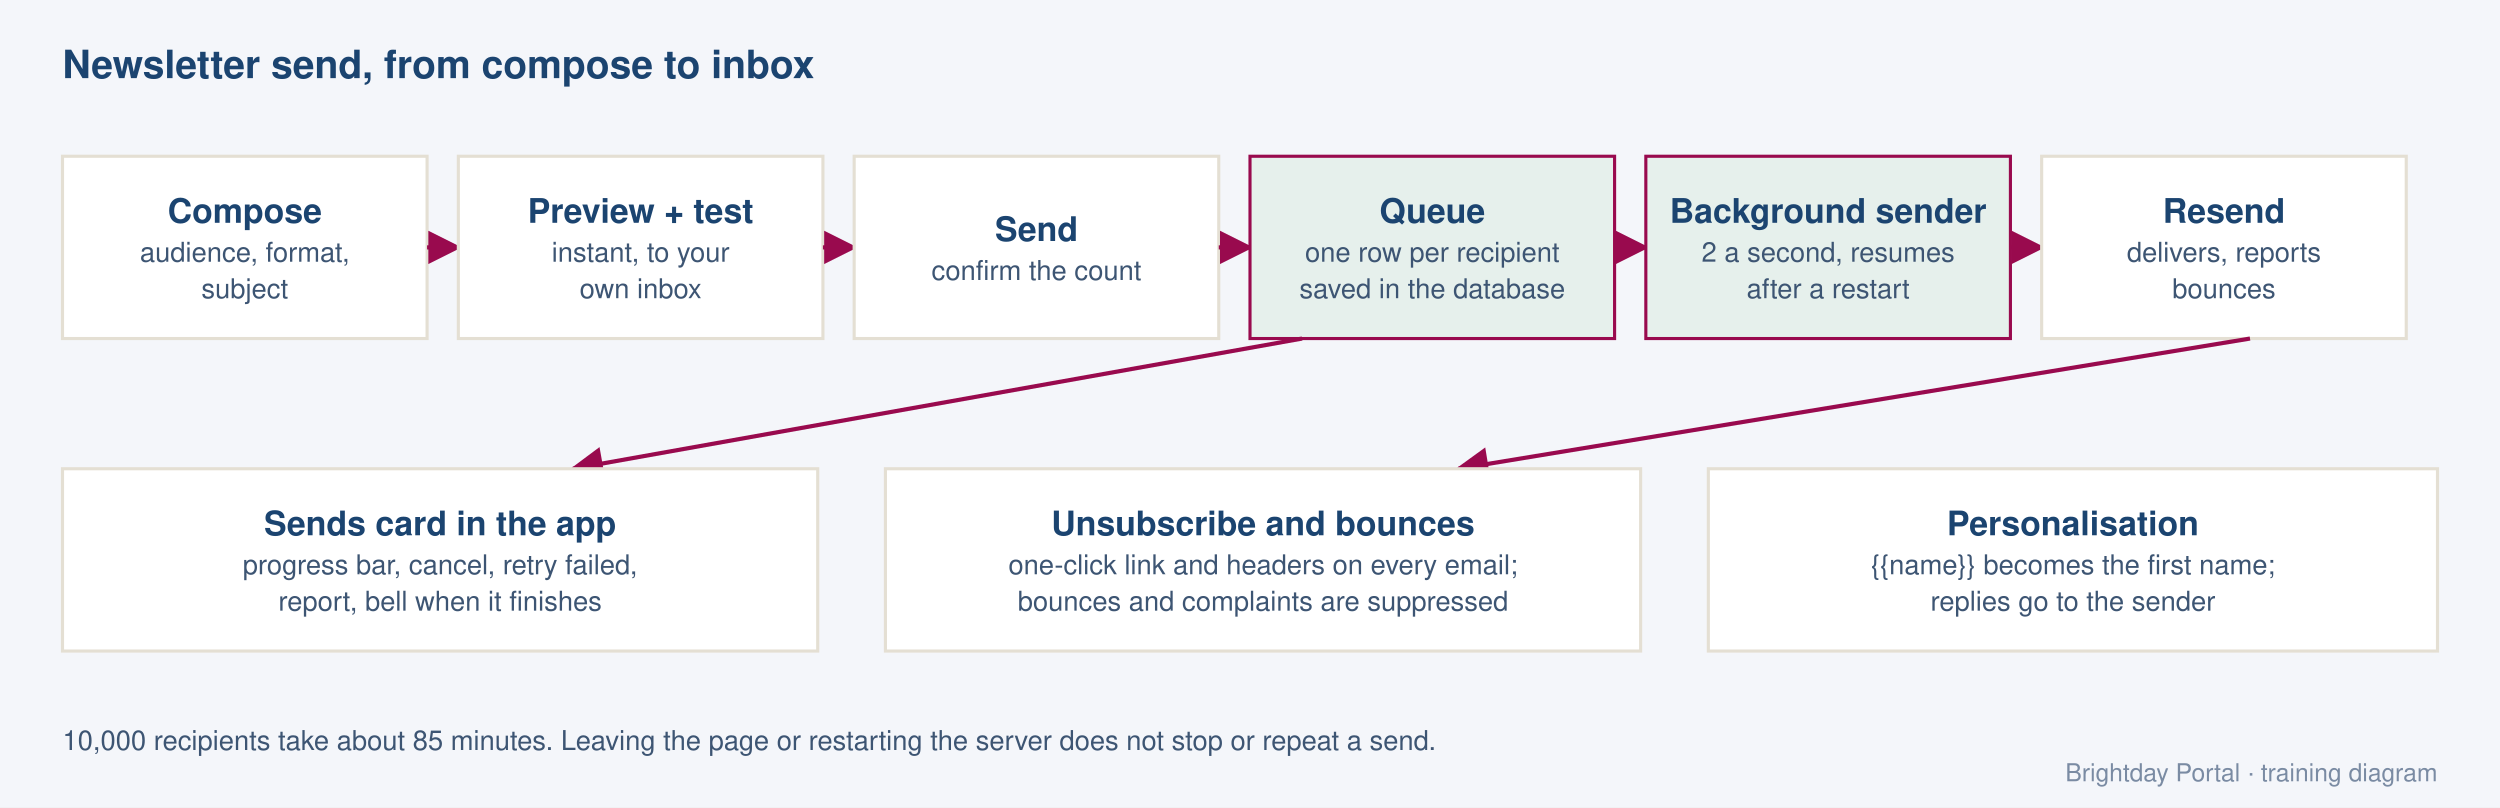
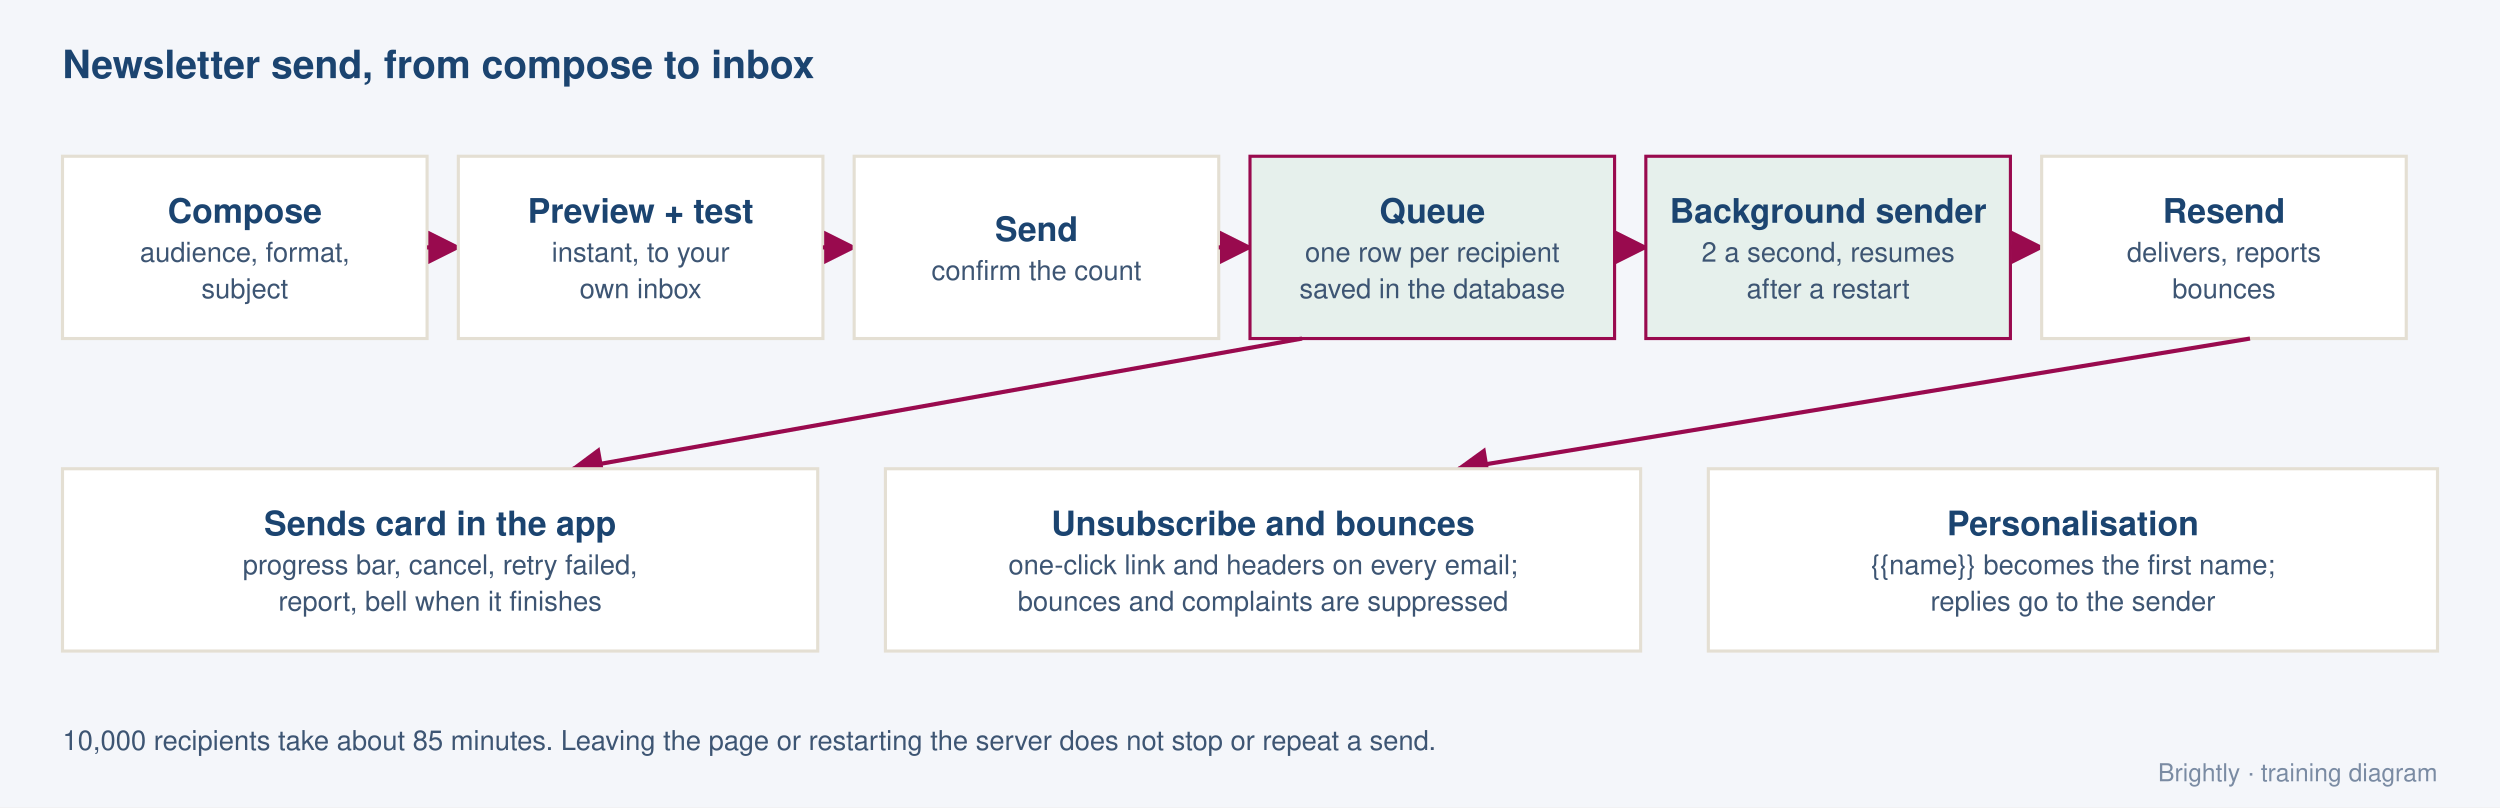
<svg xmlns="http://www.w3.org/2000/svg" viewBox="0 0 960 310" width="960" height="310" role="img" aria-label="Newsletter send, from compose to inbox">
  <defs>
    <marker id="a" viewBox="0 0 10 10" refX="9" refY="5" markerWidth="8" markerHeight="8" orient="auto-start-reverse">
      <path d="M0 0L10 5L0 10z" fill="#990A4E" />
    </marker>
  </defs>
  <rect width="960" height="310" fill="#F4F6FA" />
  <text x="24" y="30" font-size="15" font-weight="600" fill="#1B4470" style="font-family:Manrope,Segoe UI,Helvetica,Arial,sans-serif">Newsletter send, from compose to inbox</text>
  <rect x="24" y="60" width="140" height="70" fill="#FFFFFF" stroke="#E4DFD3" stroke-width="1.2" />
  <text x="94.0" y="81.0" text-anchor="middle" dominant-baseline="middle" font-size="13" font-weight="600" fill="#1B4470" style="font-family:Manrope,Segoe UI,Helvetica,Arial,sans-serif">Compose</text>
  <text x="94.0" y="97.0" text-anchor="middle" dominant-baseline="middle" font-size="10.5" fill="#3D5573" style="font-family:Manrope,Segoe UI,Helvetica,Arial,sans-serif">audience, format,</text>
  <text x="94.0" y="111.0" text-anchor="middle" dominant-baseline="middle" font-size="10.5" fill="#3D5573" style="font-family:Manrope,Segoe UI,Helvetica,Arial,sans-serif">subject</text>
  <line x1="164" y1="95" x2="176" y2="95" stroke="#990A4E" stroke-width="1.6" marker-end="url(#a)" />
  <rect x="176" y="60" width="140" height="70" fill="#FFFFFF" stroke="#E4DFD3" stroke-width="1.2" />
  <text x="246.0" y="81.0" text-anchor="middle" dominant-baseline="middle" font-size="13" font-weight="600" fill="#1B4470" style="font-family:Manrope,Segoe UI,Helvetica,Arial,sans-serif">Preview + test</text>
  <text x="246.0" y="97.0" text-anchor="middle" dominant-baseline="middle" font-size="10.5" fill="#3D5573" style="font-family:Manrope,Segoe UI,Helvetica,Arial,sans-serif">instant, to your</text>
  <text x="246.0" y="111.0" text-anchor="middle" dominant-baseline="middle" font-size="10.5" fill="#3D5573" style="font-family:Manrope,Segoe UI,Helvetica,Arial,sans-serif">own inbox</text>
  <line x1="316" y1="95" x2="328" y2="95" stroke="#990A4E" stroke-width="1.6" marker-end="url(#a)" />
  <rect x="328" y="60" width="140" height="70" fill="#FFFFFF" stroke="#E4DFD3" stroke-width="1.2" />
  <text x="398.0" y="88.0" text-anchor="middle" dominant-baseline="middle" font-size="13" font-weight="600" fill="#1B4470" style="font-family:Manrope,Segoe UI,Helvetica,Arial,sans-serif">Send</text>
  <text x="398.0" y="104.0" text-anchor="middle" dominant-baseline="middle" font-size="10.5" fill="#3D5573" style="font-family:Manrope,Segoe UI,Helvetica,Arial,sans-serif">confirm the count</text>
  <line x1="468" y1="95" x2="480" y2="95" stroke="#990A4E" stroke-width="1.6" marker-end="url(#a)" />
  <rect x="480" y="60" width="140" height="70" fill="#E6F0EC" stroke="#990A4E" stroke-width="1.2" />
  <text x="550.0" y="81.0" text-anchor="middle" dominant-baseline="middle" font-size="13" font-weight="600" fill="#1B4470" style="font-family:Manrope,Segoe UI,Helvetica,Arial,sans-serif">Queue</text>
  <text x="550.0" y="97.0" text-anchor="middle" dominant-baseline="middle" font-size="10.5" fill="#3D5573" style="font-family:Manrope,Segoe UI,Helvetica,Arial,sans-serif">one row per recipient</text>
  <text x="550.0" y="111.0" text-anchor="middle" dominant-baseline="middle" font-size="10.5" fill="#3D5573" style="font-family:Manrope,Segoe UI,Helvetica,Arial,sans-serif">saved in the database</text>
  <line x1="620" y1="95" x2="632" y2="95" stroke="#990A4E" stroke-width="1.6" marker-end="url(#a)" />
  <rect x="632" y="60" width="140" height="70" fill="#E6F0EC" stroke="#990A4E" stroke-width="1.2" />
  <text x="702.0" y="81.0" text-anchor="middle" dominant-baseline="middle" font-size="13" font-weight="600" fill="#1B4470" style="font-family:Manrope,Segoe UI,Helvetica,Arial,sans-serif">Background sender</text>
  <text x="702.0" y="97.0" text-anchor="middle" dominant-baseline="middle" font-size="10.5" fill="#3D5573" style="font-family:Manrope,Segoe UI,Helvetica,Arial,sans-serif">2 a second, resumes</text>
  <text x="702.0" y="111.0" text-anchor="middle" dominant-baseline="middle" font-size="10.5" fill="#3D5573" style="font-family:Manrope,Segoe UI,Helvetica,Arial,sans-serif">after a restart</text>
  <line x1="772" y1="95" x2="784" y2="95" stroke="#990A4E" stroke-width="1.6" marker-end="url(#a)" />
  <rect x="784" y="60" width="140" height="70" fill="#FFFFFF" stroke="#E4DFD3" stroke-width="1.2" />
  <text x="854.0" y="81.0" text-anchor="middle" dominant-baseline="middle" font-size="13" font-weight="600" fill="#1B4470" style="font-family:Manrope,Segoe UI,Helvetica,Arial,sans-serif">Resend</text>
  <text x="854.0" y="97.0" text-anchor="middle" dominant-baseline="middle" font-size="10.5" fill="#3D5573" style="font-family:Manrope,Segoe UI,Helvetica,Arial,sans-serif">delivers, reports</text>
  <text x="854.0" y="111.0" text-anchor="middle" dominant-baseline="middle" font-size="10.5" fill="#3D5573" style="font-family:Manrope,Segoe UI,Helvetica,Arial,sans-serif">bounces</text>
  <line x1="500" y1="130" x2="220" y2="180" stroke="#990A4E" stroke-width="1.6" marker-end="url(#a)" />
  <line x1="864" y1="130" x2="560" y2="180" stroke="#990A4E" stroke-width="1.6" marker-end="url(#a)" />
  <rect x="24" y="180" width="290" height="70" fill="#FFFFFF" stroke="#E4DFD3" stroke-width="1.2" />
  <text x="169.0" y="201.0" text-anchor="middle" dominant-baseline="middle" font-size="13" font-weight="600" fill="#1B4470" style="font-family:Manrope,Segoe UI,Helvetica,Arial,sans-serif">Sends card in the app</text>
  <text x="169.0" y="217.0" text-anchor="middle" dominant-baseline="middle" font-size="10.5" fill="#3D5573" style="font-family:Manrope,Segoe UI,Helvetica,Arial,sans-serif">progress bar, cancel, retry failed,</text>
  <text x="169.0" y="231.0" text-anchor="middle" dominant-baseline="middle" font-size="10.5" fill="#3D5573" style="font-family:Manrope,Segoe UI,Helvetica,Arial,sans-serif">report, bell when it finishes</text>
  <rect x="340" y="180" width="290" height="70" fill="#FFFFFF" stroke="#E4DFD3" stroke-width="1.2" />
  <text x="485.0" y="201.0" text-anchor="middle" dominant-baseline="middle" font-size="13" font-weight="600" fill="#1B4470" style="font-family:Manrope,Segoe UI,Helvetica,Arial,sans-serif">Unsubscribe and bounces</text>
  <text x="485.0" y="217.0" text-anchor="middle" dominant-baseline="middle" font-size="10.5" fill="#3D5573" style="font-family:Manrope,Segoe UI,Helvetica,Arial,sans-serif">one-click link and headers on every email;</text>
  <text x="485.0" y="231.0" text-anchor="middle" dominant-baseline="middle" font-size="10.5" fill="#3D5573" style="font-family:Manrope,Segoe UI,Helvetica,Arial,sans-serif">bounces and complaints are suppressed</text>
  <rect x="656" y="180" width="280" height="70" fill="#FFFFFF" stroke="#E4DFD3" stroke-width="1.2" />
  <text x="796.0" y="201.0" text-anchor="middle" dominant-baseline="middle" font-size="13" font-weight="600" fill="#1B4470" style="font-family:Manrope,Segoe UI,Helvetica,Arial,sans-serif">Personalisation</text>
  <text x="796.0" y="217.0" text-anchor="middle" dominant-baseline="middle" font-size="10.5" fill="#3D5573" style="font-family:Manrope,Segoe UI,Helvetica,Arial,sans-serif">{{name}} becomes the first name;</text>
  <text x="796.0" y="231.0" text-anchor="middle" dominant-baseline="middle" font-size="10.5" fill="#3D5573" style="font-family:Manrope,Segoe UI,Helvetica,Arial,sans-serif">replies go to the sender</text>
  <text x="24" y="288" font-size="10.5" fill="#3D5573" style="font-family:Manrope,Segoe UI,Helvetica,Arial,sans-serif">10,000 recipients take about 85 minutes. Leaving the page or restarting the server does not stop or repeat a send.</text>
-   <text x="936" y="300" text-anchor="end" font-size="9.5" fill="#7A8BA3" style="font-family:Manrope,Segoe UI,Helvetica,Arial,sans-serif">Brightday Portal · training diagram</text>
+   <text x="936" y="300" text-anchor="end" font-size="9.5" fill="#7A8BA3" style="font-family:Manrope,Segoe UI,Helvetica,Arial,sans-serif">Brightly · training diagram</text>
</svg>
